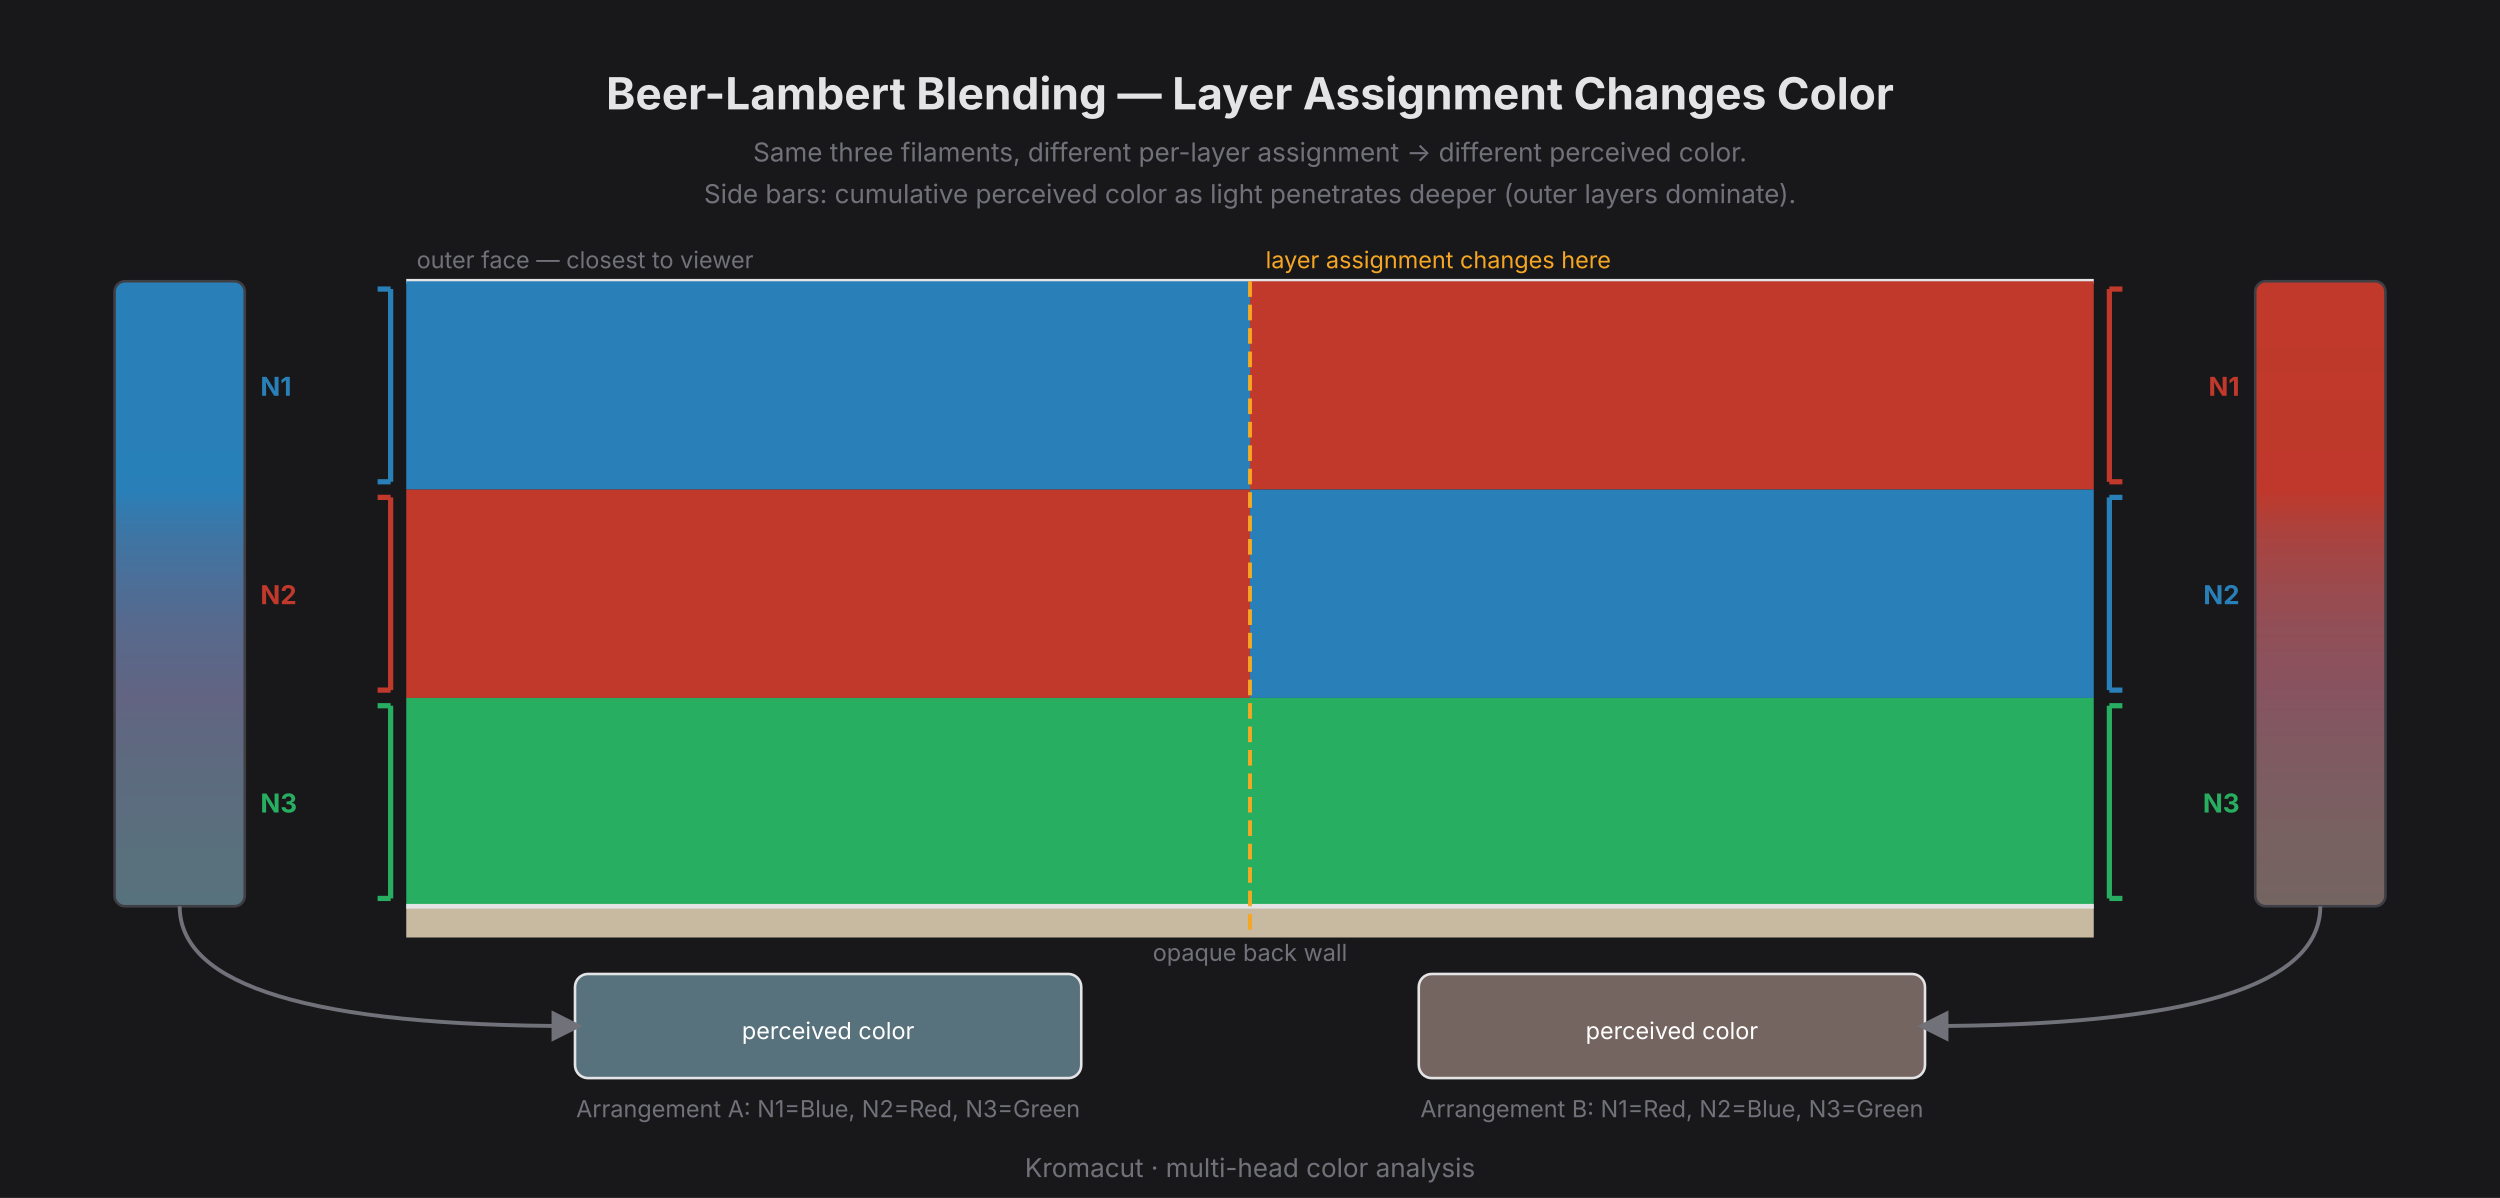
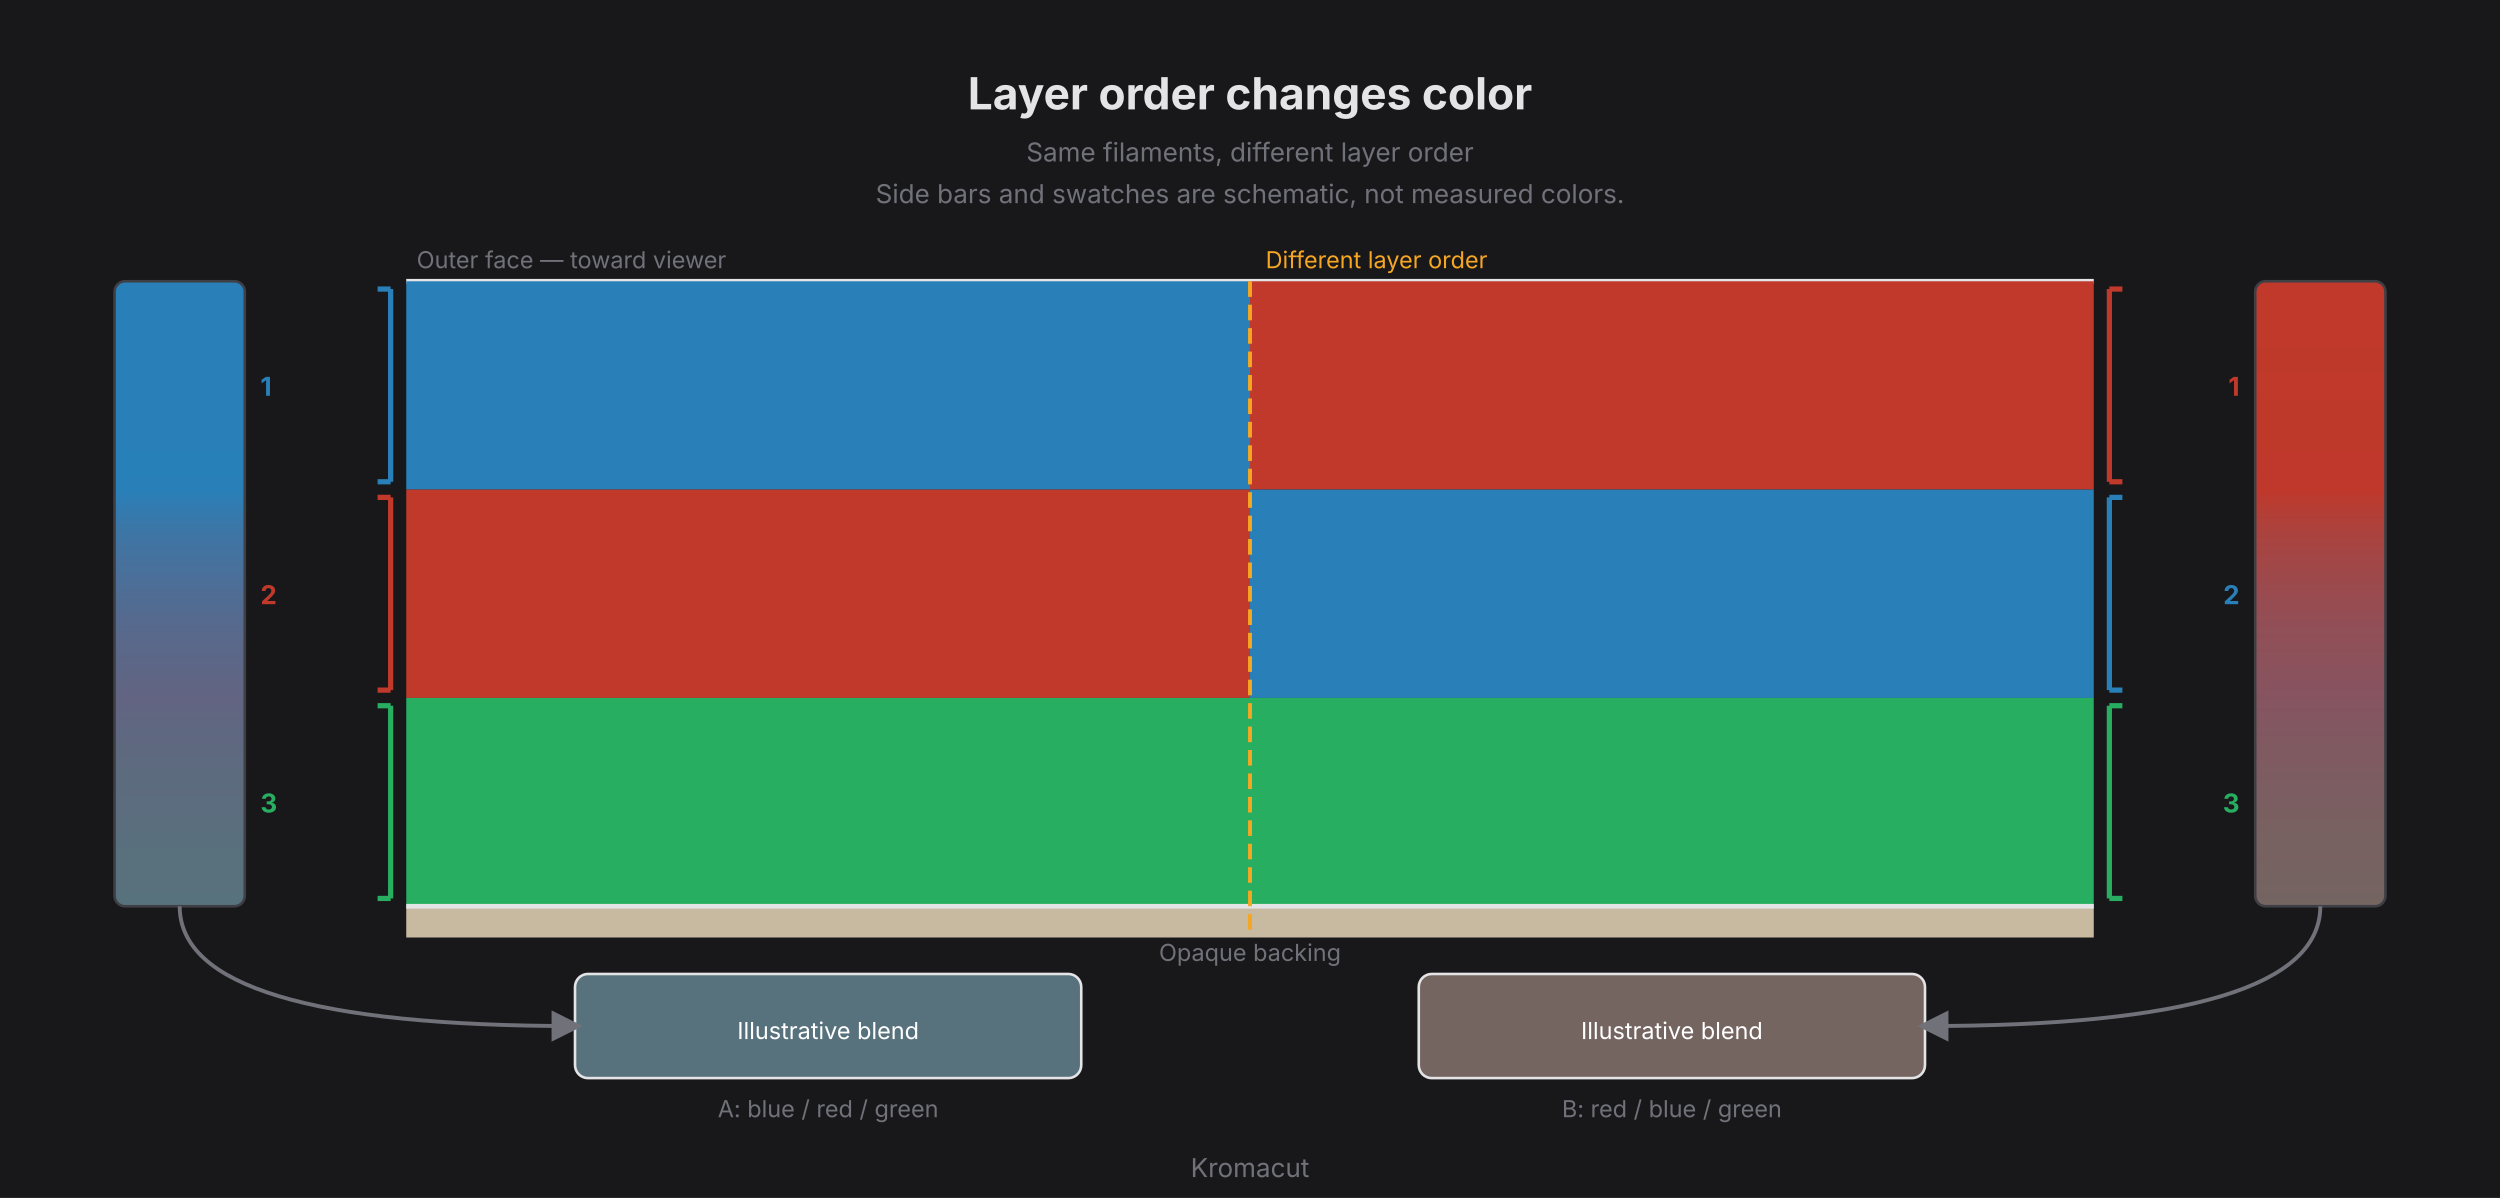
<svg xmlns="http://www.w3.org/2000/svg" width="960" height="460" viewBox="0 0 960 460" role="img" aria-labelledby="title desc">
  <defs>
    <clipPath id="clipA">
      <rect x="156.0" y="108.0" width="324.0" height="240.0" />
    </clipPath>
    <clipPath id="clipB">
      <rect x="480.0" y="108.0" width="324.0" height="240.0" />
    </clipPath>
    <linearGradient id="gradA" x1="0" y1="0" x2="0" y2="1" gradientUnits="objectBoundingBox">
      <stop offset="0.00%" stop-color="#2980b9" />
      <stop offset="4.17%" stop-color="#2980b9" />
      <stop offset="8.33%" stop-color="#2980b8" />
      <stop offset="12.50%" stop-color="#2980b8" />
      <stop offset="16.67%" stop-color="#297fb8" />
      <stop offset="20.83%" stop-color="#2980b9" />
      <stop offset="25.00%" stop-color="#2980b9" />
      <stop offset="29.17%" stop-color="#2880b9" />
      <stop offset="33.33%" stop-color="#2980b9" />
      <stop offset="37.50%" stop-color="#3679ac" />
      <stop offset="41.67%" stop-color="#4074a2" />
      <stop offset="45.83%" stop-color="#48719b" />
      <stop offset="50.00%" stop-color="#4f6d94" />
      <stop offset="54.17%" stop-color="#556a8e" />
      <stop offset="58.33%" stop-color="#5a688a" />
      <stop offset="62.50%" stop-color="#5e6686" />
      <stop offset="66.67%" stop-color="#626482" />
      <stop offset="70.83%" stop-color="#606781" />
      <stop offset="75.00%" stop-color="#5e6980" />
      <stop offset="79.17%" stop-color="#5d6b7f" />
      <stop offset="83.33%" stop-color="#5b6d7e" />
      <stop offset="87.50%" stop-color="#5a6e7d" />
      <stop offset="91.67%" stop-color="#59707d" />
      <stop offset="95.83%" stop-color="#58717c" />
      <stop offset="100.00%" stop-color="#57727c" />
    </linearGradient>
    <linearGradient id="gradB" x1="0" y1="0" x2="0" y2="1" gradientUnits="objectBoundingBox">
      <stop offset="0.00%" stop-color="#c0392b" />
      <stop offset="4.17%" stop-color="#c0392b" />
      <stop offset="8.33%" stop-color="#c0392b" />
      <stop offset="12.50%" stop-color="#bf392a" />
      <stop offset="16.67%" stop-color="#c0392b" />
      <stop offset="20.83%" stop-color="#bf392a" />
      <stop offset="25.00%" stop-color="#bf392b" />
      <stop offset="29.17%" stop-color="#bf382b" />
      <stop offset="33.33%" stop-color="#c0382b" />
      <stop offset="37.50%" stop-color="#b23f37" />
      <stop offset="41.67%" stop-color="#a84441" />
      <stop offset="45.83%" stop-color="#a04748" />
      <stop offset="50.00%" stop-color="#994b4f" />
      <stop offset="54.17%" stop-color="#934e55" />
      <stop offset="58.33%" stop-color="#8e5059" />
      <stop offset="62.50%" stop-color="#8a525d" />
      <stop offset="66.67%" stop-color="#865461" />
      <stop offset="70.83%" stop-color="#825761" />
      <stop offset="75.00%" stop-color="#805a61" />
      <stop offset="79.17%" stop-color="#7d5c61" />
      <stop offset="83.33%" stop-color="#7b5e61" />
      <stop offset="87.50%" stop-color="#796061" />
      <stop offset="91.67%" stop-color="#776261" />
      <stop offset="95.83%" stop-color="#756361" />
      <stop offset="100.00%" stop-color="#746561" />
    </linearGradient>
    <marker id="arr" markerWidth="8" markerHeight="8" refX="6" refY="4" orient="auto">
      <path d="M0,0 L8,4 L0,8 Z" fill="#71717a" />
    </marker>
  </defs>
  <rect x="0.0" y="0.0" width="960.0" height="460.0" fill="#18181b" stroke="none" rx="0" />
-   <text x="480.0" y="42.0" font-size="17" fill="#e4e4e7" text-anchor="middle" font-weight="bold" font-family="Inter,ui-sans-serif,sans-serif">Beer-Lambert Blending  —  Layer Assignment Changes Color</text>
-   <text x="480.0" y="62.0" font-size="10" fill="#71717a" text-anchor="middle" font-weight="normal" font-family="Inter,ui-sans-serif,sans-serif">Same three filaments, different per-layer assignment → different perceived color.</text>
-   <text x="480.0" y="78.0" font-size="10" fill="#71717a" text-anchor="middle" font-weight="normal" font-family="Inter,ui-sans-serif,sans-serif">Side bars: cumulative perceived color as light penetrates deeper (outer layers dominate).</text>
+   <text x="480.0" y="42.0" font-size="17" fill="#e4e4e7" text-anchor="middle" font-weight="bold" font-family="Inter,ui-sans-serif,sans-serif" data-i18n="title">Layer order changes color</text>
+   <text x="480.0" y="62.0" font-size="10" fill="#71717a" text-anchor="middle" font-weight="normal" font-family="Inter,ui-sans-serif,sans-serif" data-i18n="subtitle">Same filaments, different layer order</text>
+   <text x="480.0" y="78.0" font-size="10" fill="#71717a" text-anchor="middle" font-weight="normal" font-family="Inter,ui-sans-serif,sans-serif" data-i18n="bars">Side bars and swatches are schematic, not measured colors.</text>
  <line x1="156.0" y1="108.0" x2="804.0" y2="108.0" stroke="#e4e4e7" stroke-width="1.8" />
-   <text x="160.0" y="103.0" font-size="9" fill="#71717a" text-anchor="start" font-weight="normal" font-family="Inter,ui-sans-serif,sans-serif">outer face — closest to viewer</text>
+   <text x="160.0" y="103.0" font-size="9" fill="#71717a" text-anchor="start" font-weight="normal" font-family="Inter,ui-sans-serif,sans-serif" data-i18n="outer">Outer face — toward viewer</text>
  <g clip-path="url(#clipA)">
    <rect x="156.0" y="108.0" width="324.0" height="80.0" fill="#2980b9" stroke="none" rx="0" />
    <rect x="156.0" y="188.0" width="324.0" height="80.0" fill="#c0392b" stroke="none" rx="0" />
    <rect x="156.0" y="268.0" width="324.0" height="80.0" fill="#27ae60" stroke="none" rx="0" />
  </g>
  <g clip-path="url(#clipB)">
    <rect x="480.0" y="108.0" width="324.0" height="80.0" fill="#c0392b" stroke="none" rx="0" />
    <rect x="480.0" y="188.0" width="324.0" height="80.0" fill="#2980b9" stroke="none" rx="0" />
    <rect x="480.0" y="268.0" width="324.0" height="80.0" fill="#27ae60" stroke="none" rx="0" />
  </g>
  <rect x="44.0" y="108.0" width="50.0" height="240.0" fill="url(#gradA)" stroke="#3f3f46" stroke-width="1" rx="4" />
  <line x1="150.0" y1="111.0" x2="150.0" y2="185.0" stroke="#2980b9" stroke-width="2" />
  <line x1="150.0" y1="111.0" x2="145.0" y2="111.0" stroke="#2980b9" stroke-width="2" />
  <line x1="150.0" y1="185.0" x2="145.0" y2="185.0" stroke="#2980b9" stroke-width="2" />
-   <text x="100.0" y="152.0" font-size="10" fill="#2980b9" text-anchor="start" font-weight="bold" font-family="Inter,ui-sans-serif,sans-serif">N1</text>
+   <text x="100.0" y="152.0" font-size="10" fill="#2980b9" text-anchor="start" font-weight="bold" font-family="Inter,ui-sans-serif,sans-serif" data-i18n="positionNumber1">1</text>
  <line x1="150.0" y1="191.0" x2="150.0" y2="265.0" stroke="#c0392b" stroke-width="2" />
  <line x1="150.0" y1="191.0" x2="145.0" y2="191.0" stroke="#c0392b" stroke-width="2" />
  <line x1="150.0" y1="265.0" x2="145.0" y2="265.0" stroke="#c0392b" stroke-width="2" />
-   <text x="100.0" y="232.0" font-size="10" fill="#c0392b" text-anchor="start" font-weight="bold" font-family="Inter,ui-sans-serif,sans-serif">N2</text>
+   <text x="100.0" y="232.0" font-size="10" fill="#c0392b" text-anchor="start" font-weight="bold" font-family="Inter,ui-sans-serif,sans-serif" data-i18n="positionNumber2">2</text>
  <line x1="150.0" y1="271.0" x2="150.0" y2="345.0" stroke="#27ae60" stroke-width="2" />
  <line x1="150.0" y1="271.0" x2="145.0" y2="271.0" stroke="#27ae60" stroke-width="2" />
  <line x1="150.0" y1="345.0" x2="145.0" y2="345.0" stroke="#27ae60" stroke-width="2" />
-   <text x="100.0" y="312.0" font-size="10" fill="#27ae60" text-anchor="start" font-weight="bold" font-family="Inter,ui-sans-serif,sans-serif">N3</text>
+   <text x="100.0" y="312.0" font-size="10" fill="#27ae60" text-anchor="start" font-weight="bold" font-family="Inter,ui-sans-serif,sans-serif" data-i18n="positionNumber3">3</text>
  <rect x="866.0" y="108.0" width="50.0" height="240.0" fill="url(#gradB)" stroke="#3f3f46" stroke-width="1" rx="4" />
  <line x1="810.0" y1="111.0" x2="810.0" y2="185.0" stroke="#c0392b" stroke-width="2" />
  <line x1="810.0" y1="111.0" x2="815.0" y2="111.0" stroke="#c0392b" stroke-width="2" />
  <line x1="810.0" y1="185.0" x2="815.0" y2="185.0" stroke="#c0392b" stroke-width="2" />
-   <text x="860.0" y="152.0" font-size="10" fill="#c0392b" text-anchor="end" font-weight="bold" font-family="Inter,ui-sans-serif,sans-serif">N1</text>
+   <text x="860.0" y="152.0" font-size="10" fill="#c0392b" text-anchor="end" font-weight="bold" font-family="Inter,ui-sans-serif,sans-serif" data-i18n="positionNumber1">1</text>
  <line x1="810.0" y1="191.0" x2="810.0" y2="265.0" stroke="#2980b9" stroke-width="2" />
  <line x1="810.0" y1="191.0" x2="815.0" y2="191.0" stroke="#2980b9" stroke-width="2" />
  <line x1="810.0" y1="265.0" x2="815.0" y2="265.0" stroke="#2980b9" stroke-width="2" />
-   <text x="860.0" y="232.0" font-size="10" fill="#2980b9" text-anchor="end" font-weight="bold" font-family="Inter,ui-sans-serif,sans-serif">N2</text>
+   <text x="860.0" y="232.0" font-size="10" fill="#2980b9" text-anchor="end" font-weight="bold" font-family="Inter,ui-sans-serif,sans-serif" data-i18n="positionNumber2">2</text>
  <line x1="810.0" y1="271.0" x2="810.0" y2="345.0" stroke="#27ae60" stroke-width="2" />
  <line x1="810.0" y1="271.0" x2="815.0" y2="271.0" stroke="#27ae60" stroke-width="2" />
  <line x1="810.0" y1="345.0" x2="815.0" y2="345.0" stroke="#27ae60" stroke-width="2" />
-   <text x="860.0" y="312.0" font-size="10" fill="#27ae60" text-anchor="end" font-weight="bold" font-family="Inter,ui-sans-serif,sans-serif">N3</text>
+   <text x="860.0" y="312.0" font-size="10" fill="#27ae60" text-anchor="end" font-weight="bold" font-family="Inter,ui-sans-serif,sans-serif" data-i18n="positionNumber3">3</text>
  <rect x="156.0" y="348.0" width="648.0" height="12.0" fill="#c8baa0" stroke="none" rx="0" />
  <line x1="156.0" y1="348.0" x2="804.0" y2="348.0" stroke="#e4e4e7" stroke-width="1.8" />
-   <text x="480.0" y="369.0" font-size="9" fill="#71717a" text-anchor="middle" font-weight="normal" font-family="Inter,ui-sans-serif,sans-serif">opaque back wall</text>
+   <text x="480.0" y="369.0" font-size="9" fill="#71717a" text-anchor="middle" font-weight="normal" font-family="Inter,ui-sans-serif,sans-serif" data-i18n="backing">Opaque backing</text>
  <line x1="480.0" y1="108.0" x2="480.0" y2="360.0" stroke="#f5a623" stroke-width="1.5" stroke-dasharray="6,3" />
-   <text x="486.0" y="103.0" font-size="9" fill="#f5a623" text-anchor="start" font-weight="normal" font-family="Inter,ui-sans-serif,sans-serif">layer assignment changes here</text>
+   <text x="486.0" y="103.0" font-size="9" fill="#f5a623" text-anchor="start" font-weight="normal" font-family="Inter,ui-sans-serif,sans-serif" data-i18n="changes">Different layer order</text>
  <rect x="220.8" y="374.0" width="194.4" height="40.0" fill="#57727c" stroke="#e4e4e7" stroke-width="1" rx="5" />
-   <text x="318.0" y="399.0" font-size="9" fill="#ffffff" text-anchor="middle" font-weight="normal" font-family="Inter,ui-sans-serif,sans-serif">perceived color</text>
-   <text x="318.0" y="429.0" font-size="9" fill="#71717a" text-anchor="middle" font-weight="normal" font-family="Inter,ui-sans-serif,sans-serif">Arrangement A:  N1=Blue, N2=Red, N3=Green</text>
+   <text x="318.0" y="399.0" font-size="9" fill="#ffffff" text-anchor="middle" font-weight="normal" font-family="Inter,ui-sans-serif,sans-serif" data-i18n="blend">Illustrative blend</text>
+   <text x="318.0" y="429.0" font-size="9" fill="#71717a" text-anchor="middle" font-weight="normal" font-family="Inter,ui-sans-serif,sans-serif" data-i18n="orderA">A: blue / red / green</text>
  <rect x="544.8" y="374.0" width="194.4" height="40.0" fill="#746561" stroke="#e4e4e7" stroke-width="1" rx="5" />
-   <text x="642.0" y="399.0" font-size="9" fill="#ffffff" text-anchor="middle" font-weight="normal" font-family="Inter,ui-sans-serif,sans-serif">perceived color</text>
-   <text x="642.0" y="429.0" font-size="9" fill="#71717a" text-anchor="middle" font-weight="normal" font-family="Inter,ui-sans-serif,sans-serif">Arrangement B:  N1=Red, N2=Blue, N3=Green</text>
+   <text x="642.0" y="399.0" font-size="9" fill="#ffffff" text-anchor="middle" font-weight="normal" font-family="Inter,ui-sans-serif,sans-serif" data-i18n="blend">Illustrative blend</text>
+   <text x="642.0" y="429.0" font-size="9" fill="#71717a" text-anchor="middle" font-weight="normal" font-family="Inter,ui-sans-serif,sans-serif" data-i18n="orderB">B: red / blue / green</text>
  <path d="M69.0,348.0 Q69.0,394.0 220.8,394.0" fill="none" stroke="#71717a" stroke-width="1.5" marker-end="url(#arr)" />
  <path d="M891.0,348.0 Q891.0,394.0 739.2,394.0" fill="none" stroke="#71717a" stroke-width="1.5" marker-end="url(#arr)" />
-   <text x="480.0" y="452.0" font-size="10" fill="#71717a" text-anchor="middle" font-weight="normal" font-family="Inter,ui-sans-serif,sans-serif">Kromacut · multi-head color analysis</text>
+   <text x="480.0" y="452.0" font-size="10" fill="#71717a" text-anchor="middle" font-weight="normal" font-family="Inter,ui-sans-serif,sans-serif" data-i18n="credit">Kromacut</text>
</svg>
